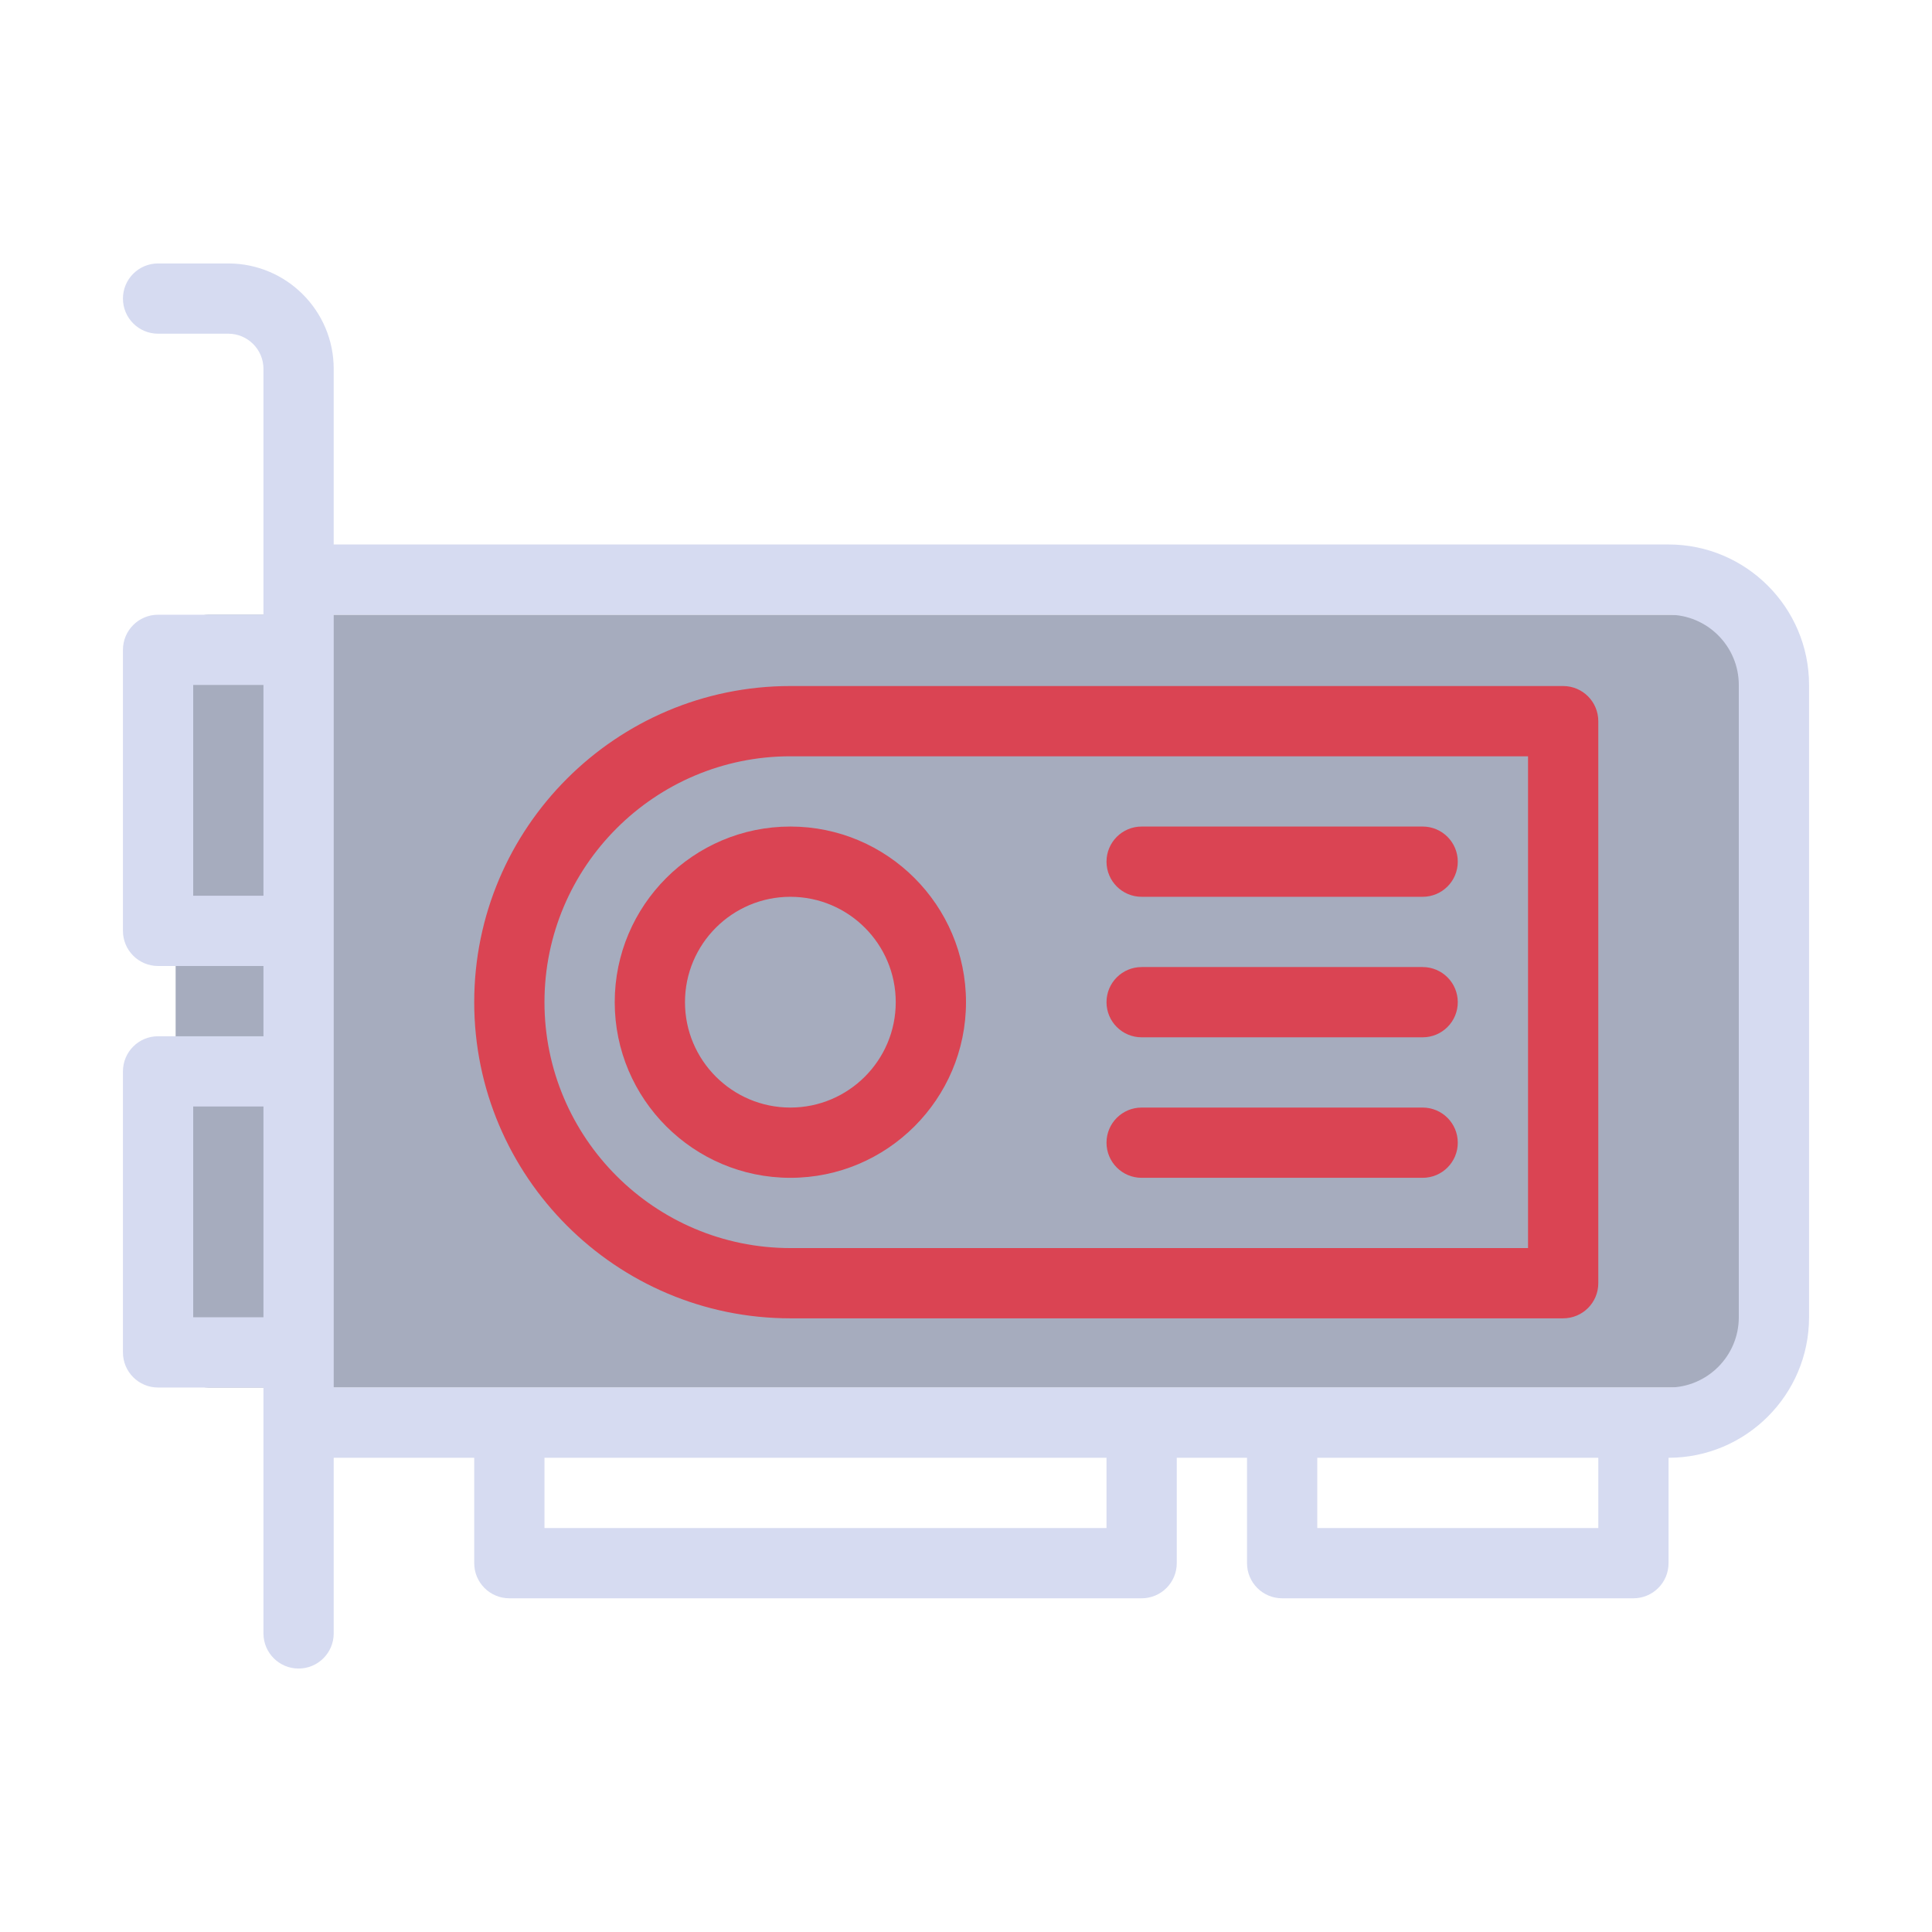
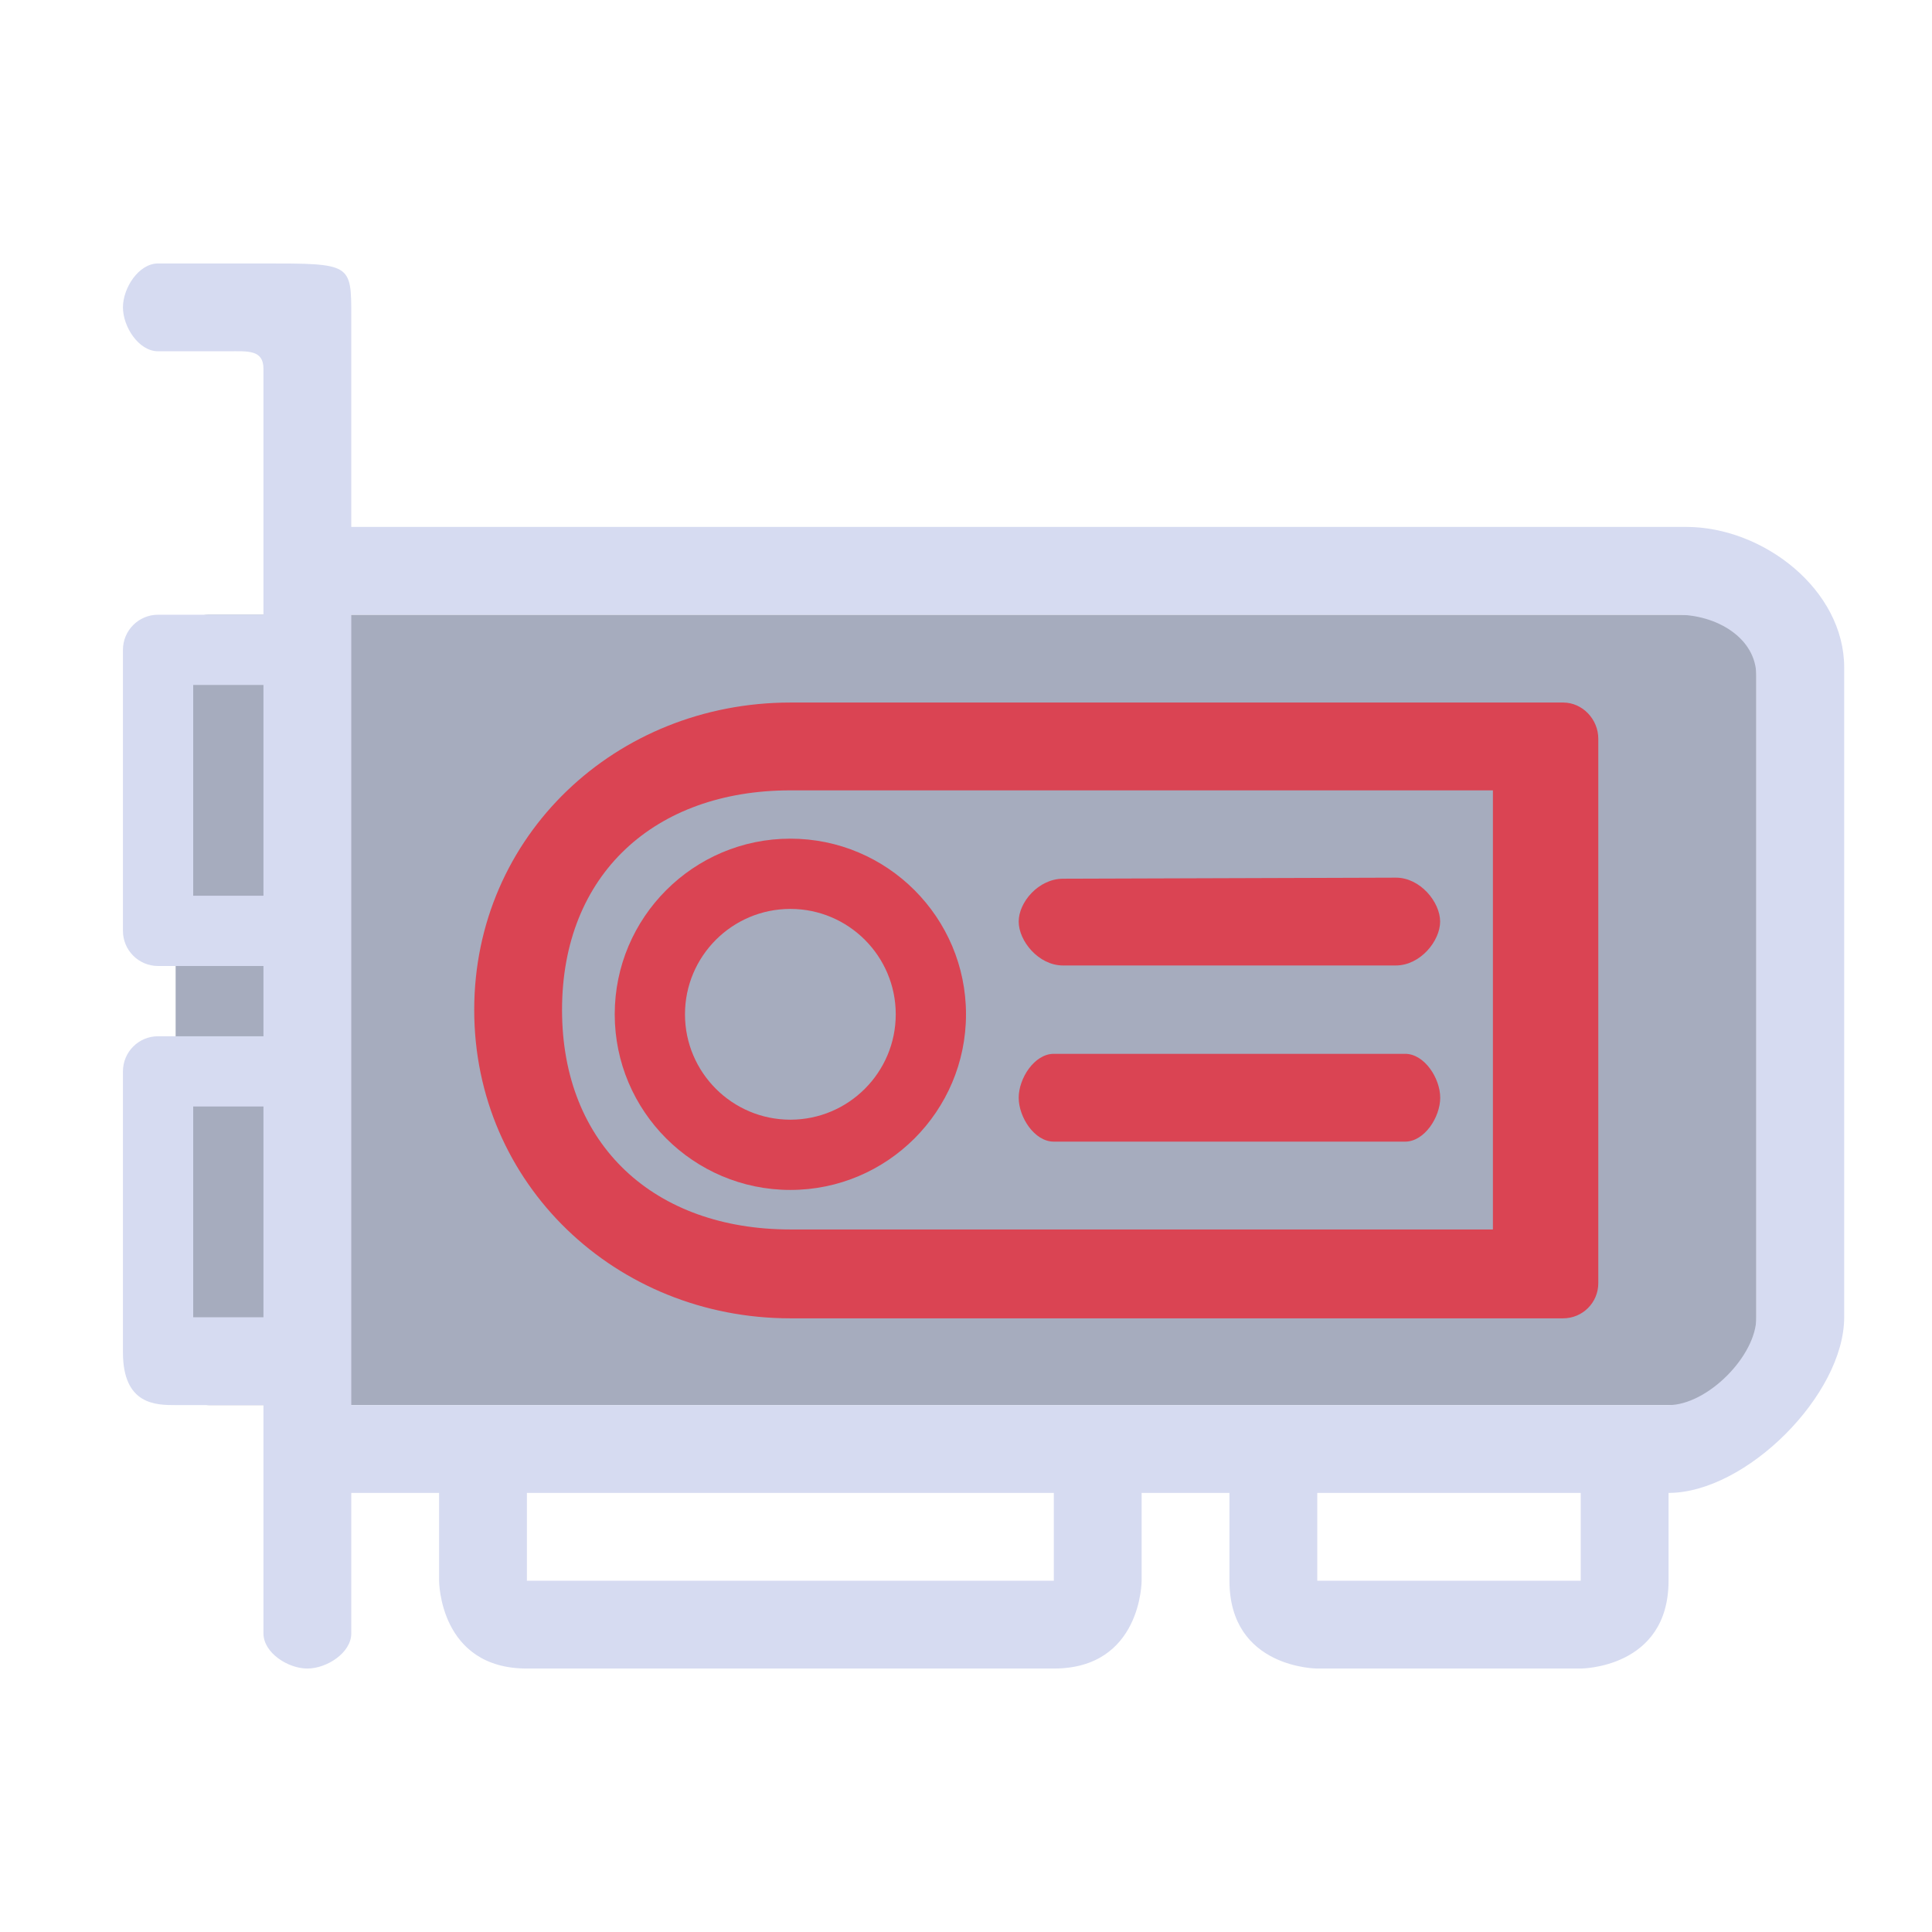
<svg xmlns="http://www.w3.org/2000/svg" version="1.1" id="svg2" viewBox="0 0 22 22">
  <defs id="defs3051">
    <style type="text/css" id="current-color-scheme" />
  </defs>
  <g id="22-22-video-card-inactive">
    <g id="g1821">
      <path id="path7" style="fill:none" d="M 0,0 V 22 H 22 V 0 Z" />
-       <rect style="fill:#4e5a7e;fill-opacity:0.502;stroke:none;stroke-width:0.311" id="center-3-35" width="8.8" height="18" x="7" y="-20" ry="0.373" transform="rotate(90)" rx="0.486" />
-       <path d="M 19,6.2 H 3.8 V 4.2 C 3.8,3.538 3.262,3 2.6,3 H 1.8 C 1.579,3 1.4,3.179 1.4,3.4 1.4,3.621 1.579,3.8 1.8,3.8 H 2.6 c 0.22,0 0.4,0.179 0.4,0.4 V 6.6 7 H 1.8 C 1.579,7 1.4,7.179 1.4,7.4 v 3.2 c 0,0.221 0.179,0.4 0.4,0.4 h 1.2 v 0.8 H 1.8 C 1.579,11.8 1.4,11.979 1.4,12.2 v 3.2 c 0,0.221 0.179,0.4 0.4,0.4 h 1.2 v 0.4 2.4 c 0,0.221 0.179,0.4 0.4,0.4 0.221,0 0.4,-0.179 0.4,-0.4 v -2 h 1.6 v 1.2 c 0,0.221 0.179,0.4 0.4,0.4 h 7.2 c 0.221,0 0.4,-0.179 0.4,-0.4 v -1.2 h 0.8 v 1.2 c 0,0.221 0.179,0.4 0.4,0.4 h 4 c 0.221,0 0.4,-0.179 0.4,-0.4 v -1.2 c 0.882,0 1.6,-0.718 1.6,-1.6 V 7.8 C 20.6,6.918 19.882,6.2 19,6.2 Z M 3,15 H 2.2 v -2.4 h 0.8 v 2.4 z m 0,-4.8 H 2.2 V 7.8 h 0.8 v 2.4 z m 9.6,7.2 H 6.2 v -0.8 h 6.4 z m 5.6,0 h -3.2 v -0.8 h 3.2 z m 1.6,-2.4 c 0,0.441 -0.359,0.8 -0.8,0.8 H 3.8 V 7 H 19 c 0.441,0 0.8,0.359 0.8,0.8 V 15 Z" id="path2" style="fill:#d6dbf1;fill-opacity:1;stroke-width:0.037" />
-       <path d="M 17.8,7.812 H 9 c -1.985,0 -3.6,1.615 -3.6,3.6 0,1.985 1.615,3.6 3.6,3.6 h 8.8 c 0.221,0 0.4,-0.179 0.4,-0.4 V 8.212 c -3.7e-5,-0.221 -0.179,-0.4 -0.4,-0.4 z M 17.4,14.212 H 9 c -1.544,0 -2.8,-1.256 -2.8,-2.8 0,-1.544 1.256,-2.8 2.8,-2.8 H 17.4 Z" id="path4" style="fill:#da4453;fill-opacity:1;stroke-width:0.037" />
-       <path d="m 7,11.412 c 0,1.103 0.897,2 2,2 1.103,0 2,-0.897 2,-2 0,-1.103 -0.897,-2 -2,-2 C 7.897,9.412 7,10.309 7,11.412 Z m 3.2,0 c 0,0.662 -0.538,1.2 -1.2,1.2 -0.662,0 -1.2,-0.538 -1.2,-1.2 0,-0.662 0.538,-1.2 1.2,-1.2 0.662,0 1.2,0.538 1.2,1.2 z" id="path6" style="fill:#da4453;fill-opacity:1;stroke-width:0.037" />
-       <path d="m 13,10.212 h 3.2 c 0.221,0 0.4,-0.179 0.4,-0.4 0,-0.221 -0.179,-0.4 -0.4,-0.4 h -3.2 c -0.221,0 -0.4,0.179 -0.4,0.4 0,0.221 0.179,0.4 0.4,0.4 z" id="path8" style="fill:#da4453;fill-opacity:1;stroke-width:0.037" />
-       <path d="m 13,11.812 h 3.2 c 0.221,0 0.4,-0.179 0.4,-0.4 0,-0.221 -0.179,-0.4 -0.4,-0.4 h -3.2 c -0.221,0 -0.4,0.179 -0.4,0.4 3.8e-5,0.221 0.179,0.4 0.4,0.4 z" id="path10-3" style="fill:#da4453;fill-opacity:1;stroke-width:0.037" />
-       <path d="m 13,13.412 h 3.2 c 0.221,0 0.4,-0.179 0.4,-0.4 0,-0.221 -0.179,-0.4 -0.4,-0.4 h -3.2 c -0.221,0 -0.4,0.179 -0.4,0.4 3.8e-5,0.221 0.179,0.4 0.4,0.4 z" id="path12" style="fill:#da4453;fill-opacity:1;stroke-width:0.037" />
+       <rect style="fill:#4e5a7e;fill-opacity:0.502;stroke:none;stroke-width:0.311" id="center-3-35" width="9" height="18" x="7" y="-20" ry="0.373" transform="rotate(90)" rx="0.486" />
+       <path d="M 19.2,6 H 4 V 3.6 C 4,3 4,3 3,3 H 1.8 C 1.579,3 1.4,3.279 1.4,3.5 1.4,3.721 1.579,4 1.8,4 H 2.6 C 2.82,4 3,3.979 3,4.2 V 6.6 7 H 1.8 C 1.579,7 1.4,7.179 1.4,7.4 v 3.2 c 0,0.221 0.179,0.4 0.4,0.4 h 1.2 v 0.8 H 1.8 C 1.579,11.8 1.4,11.979 1.4,12.2 v 3.2 C 1.4,16 1.779,16 2,16 h 1 v 0 l 1.12e-5,2.6 C 3,18.821 3.279,19 3.5,19 3.721,19 4,18.821 4,18.6 V 17 h 1 v 1 c 0,0 0,1 1,1 h 6 c 1,0 1,-1 1,-1 v -1 h 1 v 1 c 0,1 1,1 1,1 h 1 2 c 0,0 1,0 1,-1 v -1 c 0.882,0 2,-1.118 2,-2 V 7.6 C 21,6.718 20.082,6 19.2,6 Z M 3,15 H 2.2 v -2.4 h 0.8 v 2.4 z m 0,-4.8 H 2.2 V 7.8 h 0.8 v 2.4 z M 12,18 H 6 v -1 h 6 z m 5,0 h -2 v -1 h 3 v 1 z m 3,-3 C 20,15.441 19.441,16 19,16 H 4 V 7 l 15.1,-2.83e-5 C 19.541,7 20,7.259 20,7.7 Z" id="path2" style="fill:#d6dbf1;fill-opacity:1;stroke-width:0.037" />
+       <path d="M 17.8,8 H 9 c -1.985,0 -3.6,1.515 -3.6,3.5 0,1.985 1.615,3.512 3.6,3.512 h 8.8 c 0.221,0 0.4,-0.179 0.4,-0.4 V 8.412 C 18.2,8.191 18.021,8 17.8,8 Z M 17,14 H 9 C 7.456,14 6.4,13.044 6.4,11.5 6.4,9.956 7.456,9 9,9 h 8 z" id="path4" style="fill:#da4453;fill-opacity:1;stroke-width:0.037" />
+       <path d="m 7,11.55 c 0,1.103 0.897,2 2,2 1.103,0 2,-0.897 2,-2 C 11,10.447 10.103,9.55 9,9.55 7.897,9.55 7,10.447 7,11.55 Z m 3.2,0 c 0,0.662 -0.538,1.2 -1.2,1.2 -0.662,0 -1.2,-0.538 -1.2,-1.2 0,-0.662 0.538,-1.2 1.2,-1.2 0.662,0 1.2,0.538 1.2,1.2 z" id="path6" style="fill:#da4453;fill-opacity:1;stroke-width:0.037" />
+       <path d="m 12.105,10.994 h 3.789 c 0.279,0 0.505,-0.279 0.505,-0.5 0,-0.221 -0.226,-0.501 -0.505,-0.5 l -3.789,0.012 C 11.826,10.007 11.6,10.273 11.6,10.494 c 4.8e-5,0.221 0.226,0.5 0.505,0.5 z" id="path10-3" style="fill:#da4453;fill-opacity:1;stroke-width:0.042" />
+       <path d="m 12,13 h 4 c 0.221,0 0.4,-0.279 0.4,-0.5 C 16.4,12.279 16.221,12 16,12 h -4 c -0.221,0 -0.4,0.279 -0.4,0.5 3.8e-5,0.221 0.179,0.5 0.4,0.5 z" id="path12" style="fill:#da4453;fill-opacity:1;stroke-width:0.037" />
    </g>
  </g>
</svg>
